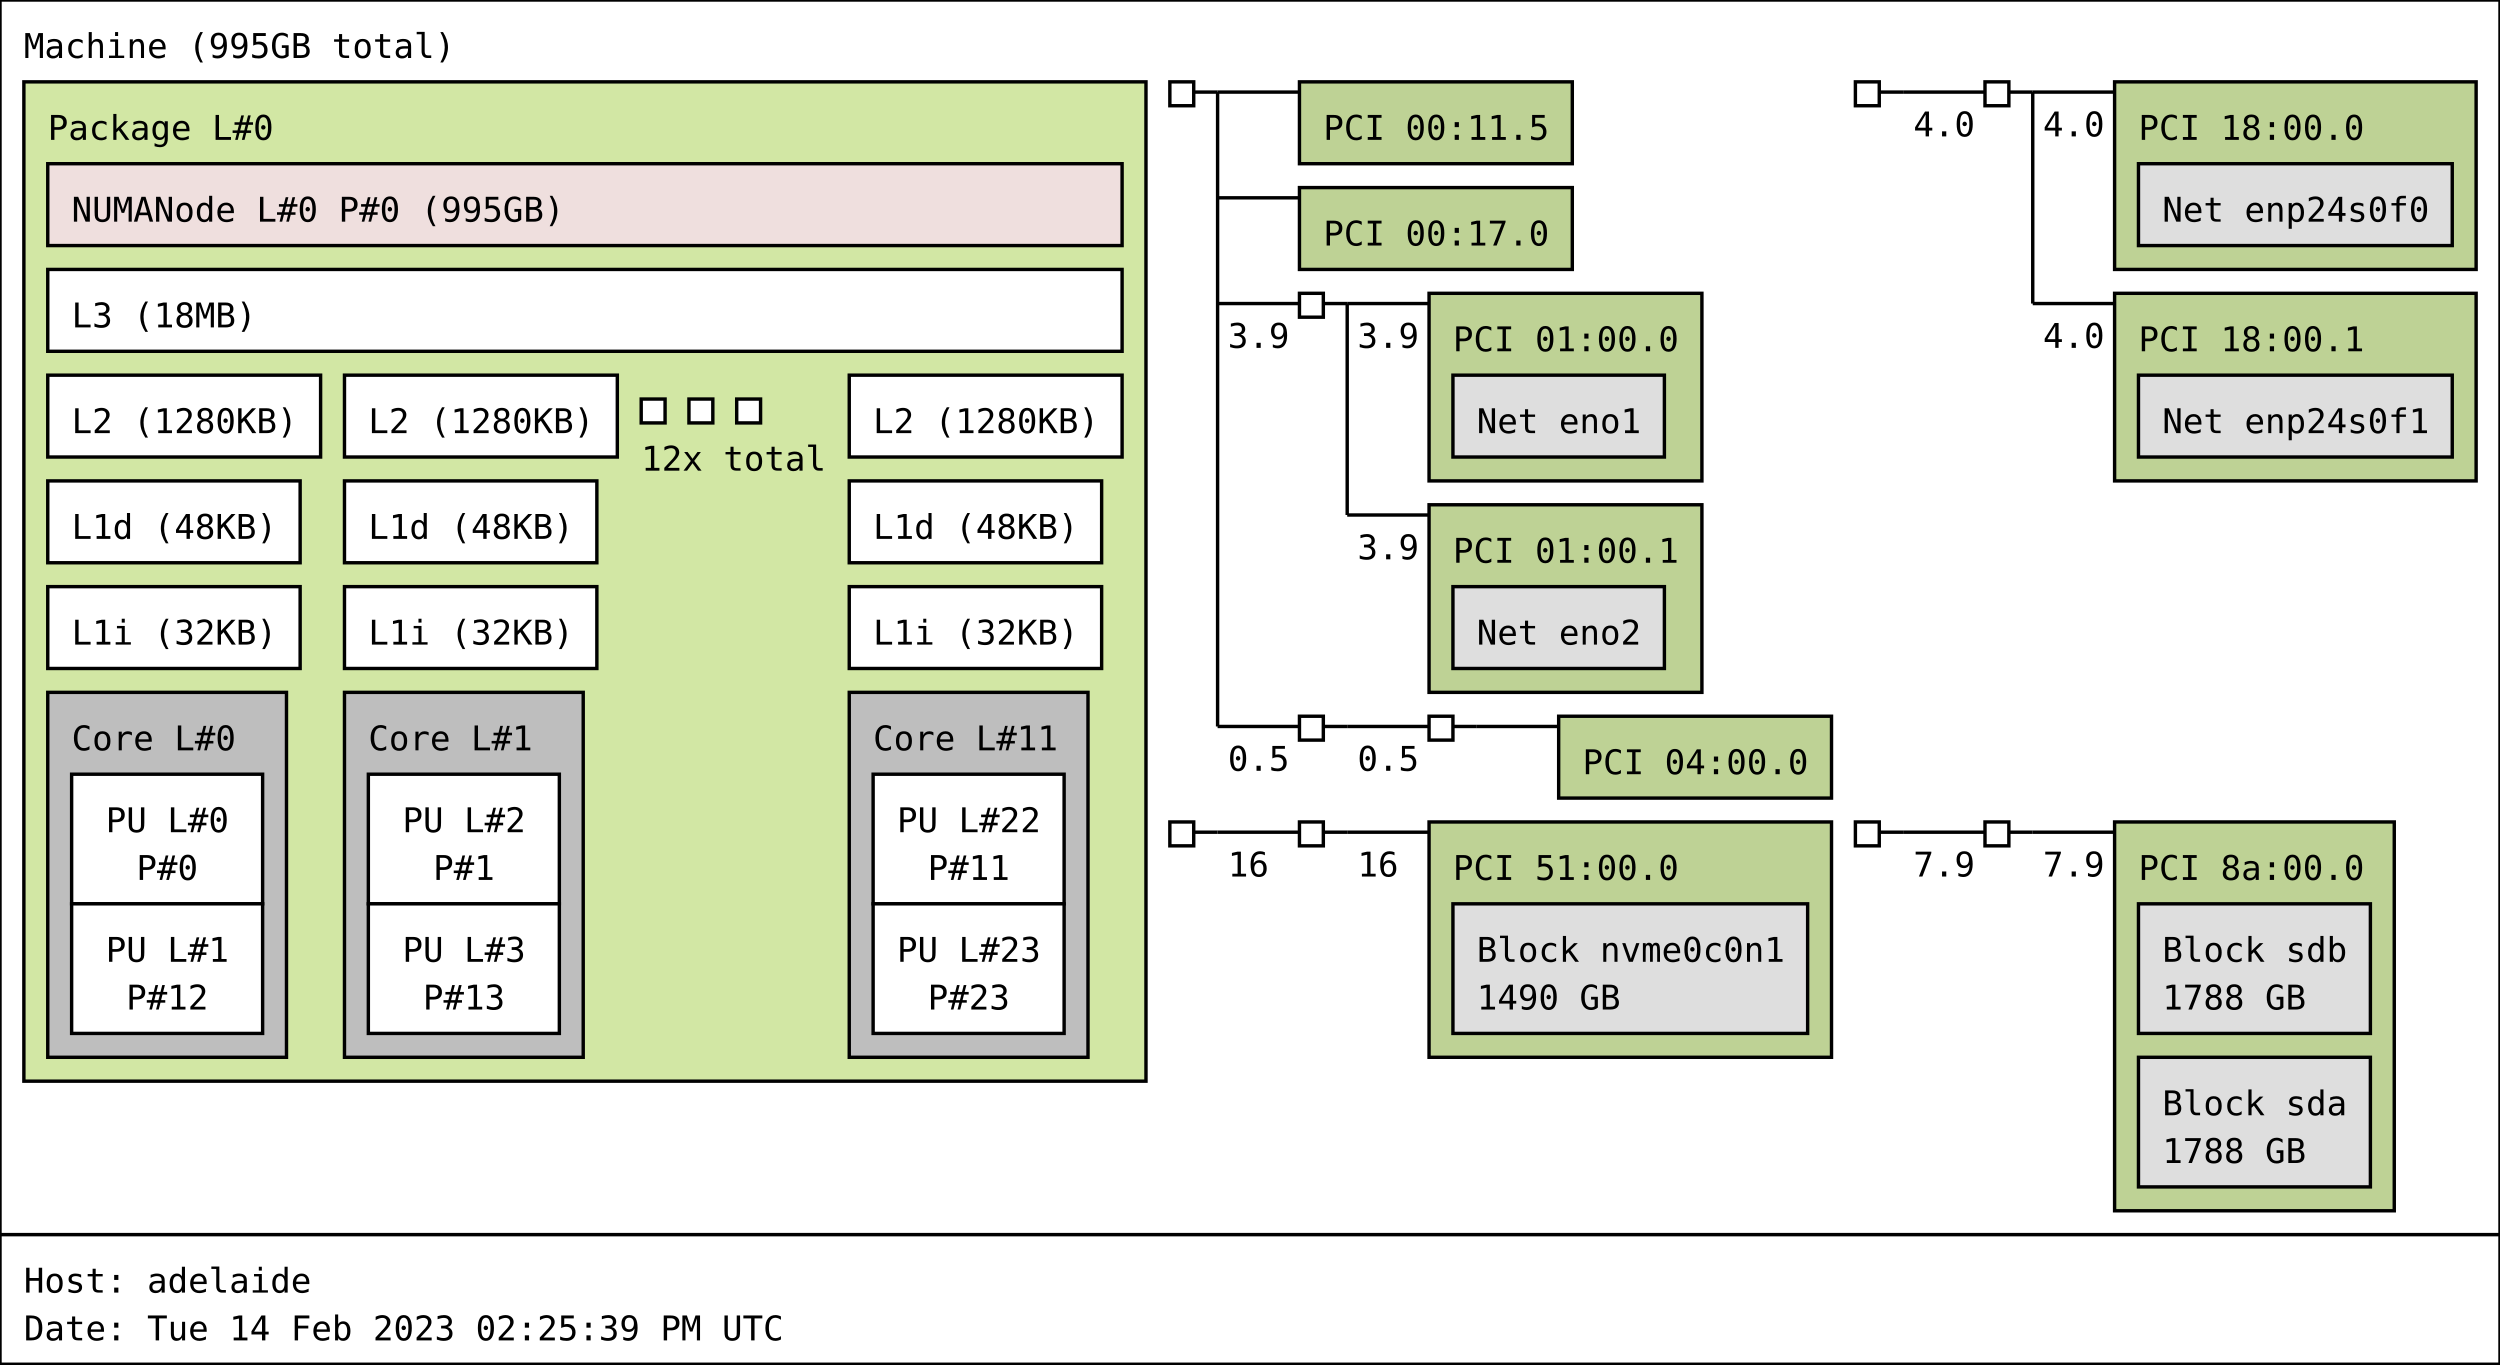
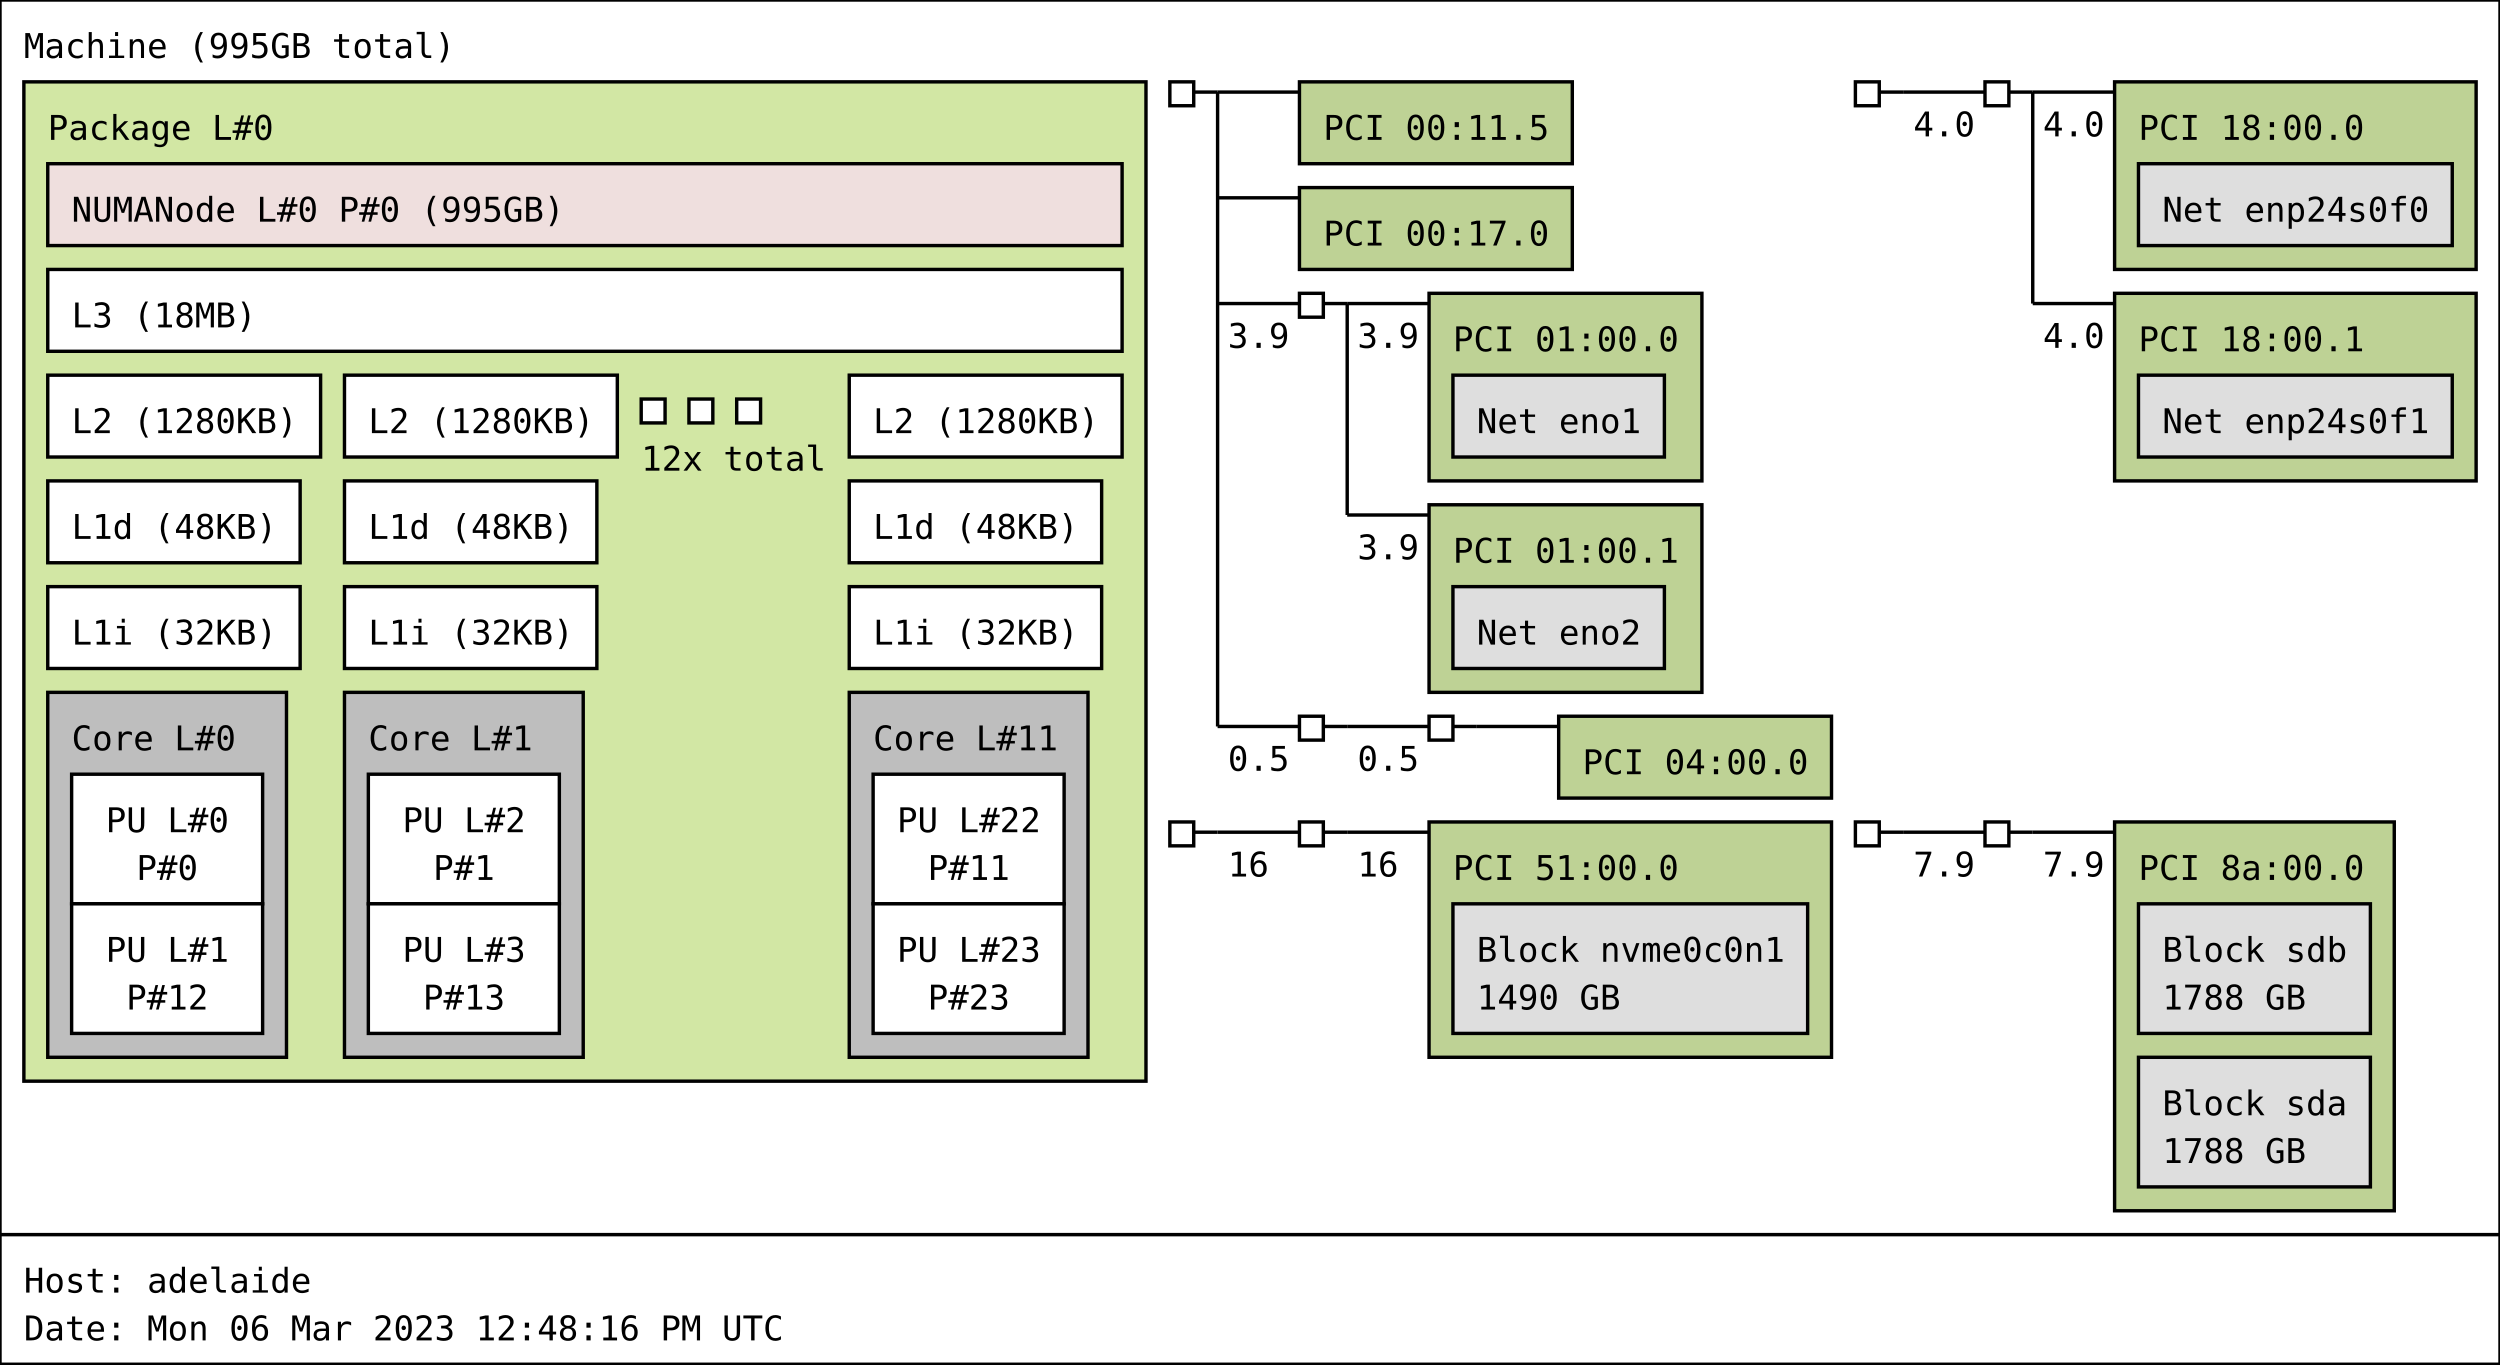
<svg xmlns="http://www.w3.org/2000/svg" width="733px" height="400px" viewBox="0 0 733px 400px" version="1.1">
  <rect id="Machine_0_rect" class="Machine" x="0" y="0" width="733" height="362" fill="rgb(255,255,255)" stroke="rgb(0,0,0)" stroke-width="1" />
  <text id="Machine_0_text" class="Machine" font-family="Monospace" x="7" y="17" fill="rgb(0,0,0)" font-size="10px">Machine (995GB total)</text>
  <rect id="Package_0_rect" class="Package" x="7" y="24" width="329" height="293" fill="rgb(210,231,164)" stroke="rgb(0,0,0)" stroke-width="1" />
  <text id="Package_0_text" class="Package" font-family="Monospace" x="14" y="41" fill="rgb(0,0,0)" font-size="10px">Package L#0</text>
  <rect id="L3_0_rect" class="L3" x="14" y="79" width="315" height="24" fill="rgb(255,255,255)" stroke="rgb(0,0,0)" stroke-width="1" />
  <text id="L3_0_text" class="L3" font-family="Monospace" x="21" y="96" fill="rgb(0,0,0)" font-size="10px">L3 (18MB)</text>
  <rect id="L2_0_rect" class="L2" x="14" y="110" width="80" height="24" fill="rgb(255,255,255)" stroke="rgb(0,0,0)" stroke-width="1" />
  <text id="L2_0_text" class="L2" font-family="Monospace" x="21" y="127" fill="rgb(0,0,0)" font-size="10px">L2 (1280KB)</text>
  <rect id="L1d_0_rect" class="L1d" x="14" y="141" width="74" height="24" fill="rgb(255,255,255)" stroke="rgb(0,0,0)" stroke-width="1" />
  <text id="L1d_0_text" class="L1d" font-family="Monospace" x="21" y="158" fill="rgb(0,0,0)" font-size="10px">L1d (48KB)</text>
  <rect id="L1i_0_rect" class="L1i" x="14" y="172" width="74" height="24" fill="rgb(255,255,255)" stroke="rgb(0,0,0)" stroke-width="1" />
  <text id="L1i_0_text" class="L1i" font-family="Monospace" x="21" y="189" fill="rgb(0,0,0)" font-size="10px">L1i (32KB)</text>
  <rect id="Core_0_rect" class="Core" x="14" y="203" width="70" height="107" fill="rgb(190,190,190)" stroke="rgb(0,0,0)" stroke-width="1" />
  <text id="Core_0_text" class="Core" font-family="Monospace" x="21" y="220" fill="rgb(0,0,0)" font-size="10px">Core L#0</text>
  <rect id="PU_0_rect" class="PU" x="21" y="227" width="56" height="38" fill="rgb(255,255,255)" stroke="rgb(0,0,0)" stroke-width="1" />
  <text id="PU_0_text" class="PU" font-family="Monospace" x="31" y="244" fill="rgb(0,0,0)" font-size="10px">PU L#0</text>
  <text id="PU_0_text_1" class="PU" font-family="Monospace" x="40" y="258" fill="rgb(0,0,0)" font-size="10px">P#0</text>
  <rect id="PU_1_rect" class="PU" x="21" y="265" width="56" height="38" fill="rgb(255,255,255)" stroke="rgb(0,0,0)" stroke-width="1" />
  <text id="PU_1_text" class="PU" font-family="Monospace" x="31" y="282" fill="rgb(0,0,0)" font-size="10px">PU L#1</text>
  <text id="PU_1_text_1" class="PU" font-family="Monospace" x="37" y="296" fill="rgb(0,0,0)" font-size="10px">P#12</text>
  <rect id="L2_1_rect" class="L2" x="101" y="110" width="80" height="24" fill="rgb(255,255,255)" stroke="rgb(0,0,0)" stroke-width="1" />
  <text id="L2_1_text" class="L2" font-family="Monospace" x="108" y="127" fill="rgb(0,0,0)" font-size="10px">L2 (1280KB)</text>
  <rect id="L1d_1_rect" class="L1d" x="101" y="141" width="74" height="24" fill="rgb(255,255,255)" stroke="rgb(0,0,0)" stroke-width="1" />
  <text id="L1d_1_text" class="L1d" font-family="Monospace" x="108" y="158" fill="rgb(0,0,0)" font-size="10px">L1d (48KB)</text>
  <rect id="L1i_1_rect" class="L1i" x="101" y="172" width="74" height="24" fill="rgb(255,255,255)" stroke="rgb(0,0,0)" stroke-width="1" />
  <text id="L1i_1_text" class="L1i" font-family="Monospace" x="108" y="189" fill="rgb(0,0,0)" font-size="10px">L1i (32KB)</text>
  <rect id="Core_1_rect" class="Core" x="101" y="203" width="70" height="107" fill="rgb(190,190,190)" stroke="rgb(0,0,0)" stroke-width="1" />
  <text id="Core_1_text" class="Core" font-family="Monospace" x="108" y="220" fill="rgb(0,0,0)" font-size="10px">Core L#1</text>
  <rect id="PU_2_rect" class="PU" x="108" y="227" width="56" height="38" fill="rgb(255,255,255)" stroke="rgb(0,0,0)" stroke-width="1" />
  <text id="PU_2_text" class="PU" font-family="Monospace" x="118" y="244" fill="rgb(0,0,0)" font-size="10px">PU L#2</text>
  <text id="PU_2_text_1" class="PU" font-family="Monospace" x="127" y="258" fill="rgb(0,0,0)" font-size="10px">P#1</text>
  <rect id="PU_3_rect" class="PU" x="108" y="265" width="56" height="38" fill="rgb(255,255,255)" stroke="rgb(0,0,0)" stroke-width="1" />
  <text id="PU_3_text" class="PU" font-family="Monospace" x="118" y="282" fill="rgb(0,0,0)" font-size="10px">PU L#3</text>
  <text id="PU_3_text_1" class="PU" font-family="Monospace" x="124" y="296" fill="rgb(0,0,0)" font-size="10px">P#13</text>
  <rect id="L2_2_rect" class="L2" x="188" y="117" width="7" height="7" fill="rgb(255,255,255)" stroke="rgb(0,0,0)" stroke-width="1" />
  <rect id="L2_2_rect" class="L2" x="202" y="117" width="7" height="7" fill="rgb(255,255,255)" stroke="rgb(0,0,0)" stroke-width="1" />
  <rect id="L2_2_rect" class="L2" x="216" y="117" width="7" height="7" fill="rgb(255,255,255)" stroke="rgb(0,0,0)" stroke-width="1" />
  <text id="L2_2_text" class="L2" font-family="Monospace" x="188" y="138" fill="rgb(0,0,0)" font-size="10px">12x total</text>
  <rect id="L2_11_rect" class="L2" x="249" y="110" width="80" height="24" fill="rgb(255,255,255)" stroke="rgb(0,0,0)" stroke-width="1" />
  <text id="L2_11_text" class="L2" font-family="Monospace" x="256" y="127" fill="rgb(0,0,0)" font-size="10px">L2 (1280KB)</text>
  <rect id="L1d_11_rect" class="L1d" x="249" y="141" width="74" height="24" fill="rgb(255,255,255)" stroke="rgb(0,0,0)" stroke-width="1" />
  <text id="L1d_11_text" class="L1d" font-family="Monospace" x="256" y="158" fill="rgb(0,0,0)" font-size="10px">L1d (48KB)</text>
  <rect id="L1i_11_rect" class="L1i" x="249" y="172" width="74" height="24" fill="rgb(255,255,255)" stroke="rgb(0,0,0)" stroke-width="1" />
  <text id="L1i_11_text" class="L1i" font-family="Monospace" x="256" y="189" fill="rgb(0,0,0)" font-size="10px">L1i (32KB)</text>
  <rect id="Core_11_rect" class="Core" x="249" y="203" width="70" height="107" fill="rgb(190,190,190)" stroke="rgb(0,0,0)" stroke-width="1" />
  <text id="Core_11_text" class="Core" font-family="Monospace" x="256" y="220" fill="rgb(0,0,0)" font-size="10px">Core L#11</text>
  <rect id="PU_22_rect" class="PU" x="256" y="227" width="56" height="38" fill="rgb(255,255,255)" stroke="rgb(0,0,0)" stroke-width="1" />
  <text id="PU_22_text" class="PU" font-family="Monospace" x="263" y="244" fill="rgb(0,0,0)" font-size="10px">PU L#22</text>
  <text id="PU_22_text_1" class="PU" font-family="Monospace" x="272" y="258" fill="rgb(0,0,0)" font-size="10px">P#11</text>
  <rect id="PU_23_rect" class="PU" x="256" y="265" width="56" height="38" fill="rgb(255,255,255)" stroke="rgb(0,0,0)" stroke-width="1" />
  <text id="PU_23_text" class="PU" font-family="Monospace" x="263" y="282" fill="rgb(0,0,0)" font-size="10px">PU L#23</text>
  <text id="PU_23_text_1" class="PU" font-family="Monospace" x="272" y="296" fill="rgb(0,0,0)" font-size="10px">P#23</text>
  <rect id="NUMANode_0_rect" class="NUMANode" x="14" y="48" width="315" height="24" fill="rgb(239,223,222)" stroke="rgb(0,0,0)" stroke-width="1" />
  <text id="NUMANode_0_text" class="NUMANode" font-family="Monospace" x="21" y="65" fill="rgb(0,0,0)" font-size="10px">NUMANode L#0 P#0 (995GB)</text>
  <rect id="HostBridge_0_rect" class="HostBridge" x="343" y="24" width="7" height="7" fill="rgb(255,255,255)" stroke="rgb(0,0,0)" stroke-width="1" />
  <line id="HostBridge_0_line" class="HostBridge" x1="350" y1="27" x2="357" y2="27" stroke="rgb(0,0,0)" stroke-width="1" />
  <line id="HostBridge_0_line_2" class="HostBridge" x1="357" y1="27" x2="381" y2="27" stroke="rgb(0,0,0)" stroke-width="1" />
  <line id="HostBridge_0_line_3" class="HostBridge" x1="357" y1="58" x2="381" y2="58" stroke="rgb(0,0,0)" stroke-width="1" />
  <line id="HostBridge_0_line_4" class="HostBridge" x1="357" y1="89" x2="381" y2="89" stroke="rgb(0,0,0)" stroke-width="1" />
  <text id="HostBridge_0_text_4" class="HostBridge" font-family="Monospace" x="360" y="102" fill="rgb(0,0,0)" font-size="10px">3.9</text>
  <line id="HostBridge_0_line_5" class="HostBridge" x1="357" y1="213" x2="381" y2="213" stroke="rgb(0,0,0)" stroke-width="1" />
  <text id="HostBridge_0_text_5" class="HostBridge" font-family="Monospace" x="360" y="226" fill="rgb(0,0,0)" font-size="10px">0.5</text>
  <line id="HostBridge_0_line_1" class="HostBridge" x1="357" y1="27" x2="357" y2="213" stroke="rgb(0,0,0)" stroke-width="1" />
  <rect id="PCI_0_rect" class="PCI" x="381" y="24" width="80" height="24" fill="rgb(190,210,149)" stroke="rgb(0,0,0)" stroke-width="1" />
  <text id="PCI_0_text" class="PCI" font-family="Monospace" x="388" y="41" fill="rgb(0,0,0)" font-size="10px">PCI 00:11.5</text>
  <rect id="PCI_1_rect" class="PCI" x="381" y="55" width="80" height="24" fill="rgb(190,210,149)" stroke="rgb(0,0,0)" stroke-width="1" />
  <text id="PCI_1_text" class="PCI" font-family="Monospace" x="388" y="72" fill="rgb(0,0,0)" font-size="10px">PCI 00:17.0</text>
  <rect id="PCIBridge_1_rect" class="PCIBridge" x="381" y="86" width="7" height="7" fill="rgb(255,255,255)" stroke="rgb(0,0,0)" stroke-width="1" />
  <line id="PCIBridge_1_line" class="PCIBridge" x1="388" y1="89" x2="395" y2="89" stroke="rgb(0,0,0)" stroke-width="1" />
  <line id="PCIBridge_1_line_2" class="PCIBridge" x1="395" y1="89" x2="419" y2="89" stroke="rgb(0,0,0)" stroke-width="1" />
  <text id="PCIBridge_1_text_2" class="PCIBridge" font-family="Monospace" x="398" y="102" fill="rgb(0,0,0)" font-size="10px">3.9</text>
  <line id="PCIBridge_1_line_3" class="PCIBridge" x1="395" y1="151" x2="419" y2="151" stroke="rgb(0,0,0)" stroke-width="1" />
  <text id="PCIBridge_1_text_3" class="PCIBridge" font-family="Monospace" x="398" y="164" fill="rgb(0,0,0)" font-size="10px">3.9</text>
  <line id="PCIBridge_1_line_1" class="PCIBridge" x1="395" y1="89" x2="395" y2="151" stroke="rgb(0,0,0)" stroke-width="1" />
  <rect id="PCI_2_rect" class="PCI" x="419" y="86" width="80" height="55" fill="rgb(190,210,149)" stroke="rgb(0,0,0)" stroke-width="1" />
  <text id="PCI_2_text" class="PCI" font-family="Monospace" x="426" y="103" fill="rgb(0,0,0)" font-size="10px">PCI 01:00.0</text>
  <rect id="Net_0_rect" class="Net" x="426" y="110" width="62" height="24" fill="rgb(222,222,222)" stroke="rgb(0,0,0)" stroke-width="1" />
  <text id="Net_0_text" class="Net" font-family="Monospace" x="433" y="127" fill="rgb(0,0,0)" font-size="10px">Net eno1</text>
  <rect id="PCI_3_rect" class="PCI" x="419" y="148" width="80" height="55" fill="rgb(190,210,149)" stroke="rgb(0,0,0)" stroke-width="1" />
  <text id="PCI_3_text" class="PCI" font-family="Monospace" x="426" y="165" fill="rgb(0,0,0)" font-size="10px">PCI 01:00.1</text>
  <rect id="Net_1_rect" class="Net" x="426" y="172" width="62" height="24" fill="rgb(222,222,222)" stroke="rgb(0,0,0)" stroke-width="1" />
  <text id="Net_1_text" class="Net" font-family="Monospace" x="433" y="189" fill="rgb(0,0,0)" font-size="10px">Net eno2</text>
  <rect id="PCIBridge_2_rect" class="PCIBridge" x="381" y="210" width="7" height="7" fill="rgb(255,255,255)" stroke="rgb(0,0,0)" stroke-width="1" />
  <line id="PCIBridge_2_line" class="PCIBridge" x1="388" y1="213" x2="395" y2="213" stroke="rgb(0,0,0)" stroke-width="1" />
  <line id="PCIBridge_2_line_2" class="PCIBridge" x1="395" y1="213" x2="419" y2="213" stroke="rgb(0,0,0)" stroke-width="1" />
  <text id="PCIBridge_2_text_2" class="PCIBridge" font-family="Monospace" x="398" y="226" fill="rgb(0,0,0)" font-size="10px">0.5</text>
  <line id="PCIBridge_2_line_1" class="PCIBridge" x1="395" y1="213" x2="395" y2="213" stroke="rgb(0,0,0)" stroke-width="1" />
  <rect id="PCIBridge_3_rect" class="PCIBridge" x="419" y="210" width="7" height="7" fill="rgb(255,255,255)" stroke="rgb(0,0,0)" stroke-width="1" />
  <line id="PCIBridge_3_line" class="PCIBridge" x1="426" y1="213" x2="433" y2="213" stroke="rgb(0,0,0)" stroke-width="1" />
  <line id="PCIBridge_3_line_2" class="PCIBridge" x1="433" y1="213" x2="457" y2="213" stroke="rgb(0,0,0)" stroke-width="1" />
  <line id="PCIBridge_3_line_1" class="PCIBridge" x1="433" y1="213" x2="433" y2="213" stroke="rgb(0,0,0)" stroke-width="1" />
  <rect id="PCI_4_rect" class="PCI" x="457" y="210" width="80" height="24" fill="rgb(190,210,149)" stroke="rgb(0,0,0)" stroke-width="1" />
  <text id="PCI_4_text" class="PCI" font-family="Monospace" x="464" y="227" fill="rgb(0,0,0)" font-size="10px">PCI 04:00.0</text>
  <rect id="HostBridge_4_rect" class="HostBridge" x="544" y="24" width="7" height="7" fill="rgb(255,255,255)" stroke="rgb(0,0,0)" stroke-width="1" />
  <line id="HostBridge_4_line" class="HostBridge" x1="551" y1="27" x2="558" y2="27" stroke="rgb(0,0,0)" stroke-width="1" />
  <line id="HostBridge_4_line_2" class="HostBridge" x1="558" y1="27" x2="582" y2="27" stroke="rgb(0,0,0)" stroke-width="1" />
  <text id="HostBridge_4_text_2" class="HostBridge" font-family="Monospace" x="561" y="40" fill="rgb(0,0,0)" font-size="10px">4.0</text>
  <line id="HostBridge_4_line_1" class="HostBridge" x1="558" y1="27" x2="558" y2="27" stroke="rgb(0,0,0)" stroke-width="1" />
  <rect id="PCIBridge_5_rect" class="PCIBridge" x="582" y="24" width="7" height="7" fill="rgb(255,255,255)" stroke="rgb(0,0,0)" stroke-width="1" />
  <line id="PCIBridge_5_line" class="PCIBridge" x1="589" y1="27" x2="596" y2="27" stroke="rgb(0,0,0)" stroke-width="1" />
  <line id="PCIBridge_5_line_2" class="PCIBridge" x1="596" y1="27" x2="620" y2="27" stroke="rgb(0,0,0)" stroke-width="1" />
  <text id="PCIBridge_5_text_2" class="PCIBridge" font-family="Monospace" x="599" y="40" fill="rgb(0,0,0)" font-size="10px">4.0</text>
  <line id="PCIBridge_5_line_3" class="PCIBridge" x1="596" y1="89" x2="620" y2="89" stroke="rgb(0,0,0)" stroke-width="1" />
  <text id="PCIBridge_5_text_3" class="PCIBridge" font-family="Monospace" x="599" y="102" fill="rgb(0,0,0)" font-size="10px">4.0</text>
  <line id="PCIBridge_5_line_1" class="PCIBridge" x1="596" y1="27" x2="596" y2="89" stroke="rgb(0,0,0)" stroke-width="1" />
  <rect id="PCI_5_rect" class="PCI" x="620" y="24" width="106" height="55" fill="rgb(190,210,149)" stroke="rgb(0,0,0)" stroke-width="1" />
  <text id="PCI_5_text" class="PCI" font-family="Monospace" x="627" y="41" fill="rgb(0,0,0)" font-size="10px">PCI 18:00.0</text>
  <rect id="Net_2_rect" class="Net" x="627" y="48" width="92" height="24" fill="rgb(222,222,222)" stroke="rgb(0,0,0)" stroke-width="1" />
  <text id="Net_2_text" class="Net" font-family="Monospace" x="634" y="65" fill="rgb(0,0,0)" font-size="10px">Net enp24s0f0</text>
  <rect id="PCI_6_rect" class="PCI" x="620" y="86" width="106" height="55" fill="rgb(190,210,149)" stroke="rgb(0,0,0)" stroke-width="1" />
  <text id="PCI_6_text" class="PCI" font-family="Monospace" x="627" y="103" fill="rgb(0,0,0)" font-size="10px">PCI 18:00.1</text>
  <rect id="Net_3_rect" class="Net" x="627" y="110" width="92" height="24" fill="rgb(222,222,222)" stroke="rgb(0,0,0)" stroke-width="1" />
  <text id="Net_3_text" class="Net" font-family="Monospace" x="634" y="127" fill="rgb(0,0,0)" font-size="10px">Net enp24s0f1</text>
  <rect id="HostBridge_6_rect" class="HostBridge" x="343" y="241" width="7" height="7" fill="rgb(255,255,255)" stroke="rgb(0,0,0)" stroke-width="1" />
  <line id="HostBridge_6_line" class="HostBridge" x1="350" y1="244" x2="357" y2="244" stroke="rgb(0,0,0)" stroke-width="1" />
  <line id="HostBridge_6_line_2" class="HostBridge" x1="357" y1="244" x2="381" y2="244" stroke="rgb(0,0,0)" stroke-width="1" />
  <text id="HostBridge_6_text_2" class="HostBridge" font-family="Monospace" x="360" y="257" fill="rgb(0,0,0)" font-size="10px">16</text>
  <line id="HostBridge_6_line_1" class="HostBridge" x1="357" y1="244" x2="357" y2="244" stroke="rgb(0,0,0)" stroke-width="1" />
  <rect id="PCIBridge_7_rect" class="PCIBridge" x="381" y="241" width="7" height="7" fill="rgb(255,255,255)" stroke="rgb(0,0,0)" stroke-width="1" />
  <line id="PCIBridge_7_line" class="PCIBridge" x1="388" y1="244" x2="395" y2="244" stroke="rgb(0,0,0)" stroke-width="1" />
  <line id="PCIBridge_7_line_2" class="PCIBridge" x1="395" y1="244" x2="419" y2="244" stroke="rgb(0,0,0)" stroke-width="1" />
  <text id="PCIBridge_7_text_2" class="PCIBridge" font-family="Monospace" x="398" y="257" fill="rgb(0,0,0)" font-size="10px">16</text>
  <line id="PCIBridge_7_line_1" class="PCIBridge" x1="395" y1="244" x2="395" y2="244" stroke="rgb(0,0,0)" stroke-width="1" />
  <rect id="PCI_7_rect" class="PCI" x="419" y="241" width="118" height="69" fill="rgb(190,210,149)" stroke="rgb(0,0,0)" stroke-width="1" />
  <text id="PCI_7_text" class="PCI" font-family="Monospace" x="426" y="258" fill="rgb(0,0,0)" font-size="10px">PCI 51:00.0</text>
  <rect id="Block_4_rect" class="Block" x="426" y="265" width="104" height="38" fill="rgb(222,222,222)" stroke="rgb(0,0,0)" stroke-width="1" />
  <text id="Block_4_text" class="Block" font-family="Monospace" x="433" y="282" fill="rgb(0,0,0)" font-size="10px">Block nvme0c0n1</text>
  <text id="Block_4_text_1" class="Block" font-family="Monospace" x="433" y="296" fill="rgb(0,0,0)" font-size="10px">1490 GB</text>
  <rect id="HostBridge_8_rect" class="HostBridge" x="544" y="241" width="7" height="7" fill="rgb(255,255,255)" stroke="rgb(0,0,0)" stroke-width="1" />
  <line id="HostBridge_8_line" class="HostBridge" x1="551" y1="244" x2="558" y2="244" stroke="rgb(0,0,0)" stroke-width="1" />
  <line id="HostBridge_8_line_2" class="HostBridge" x1="558" y1="244" x2="582" y2="244" stroke="rgb(0,0,0)" stroke-width="1" />
  <text id="HostBridge_8_text_2" class="HostBridge" font-family="Monospace" x="561" y="257" fill="rgb(0,0,0)" font-size="10px">7.9</text>
  <line id="HostBridge_8_line_1" class="HostBridge" x1="558" y1="244" x2="558" y2="244" stroke="rgb(0,0,0)" stroke-width="1" />
  <rect id="PCIBridge_9_rect" class="PCIBridge" x="582" y="241" width="7" height="7" fill="rgb(255,255,255)" stroke="rgb(0,0,0)" stroke-width="1" />
  <line id="PCIBridge_9_line" class="PCIBridge" x1="589" y1="244" x2="596" y2="244" stroke="rgb(0,0,0)" stroke-width="1" />
  <line id="PCIBridge_9_line_2" class="PCIBridge" x1="596" y1="244" x2="620" y2="244" stroke="rgb(0,0,0)" stroke-width="1" />
  <text id="PCIBridge_9_text_2" class="PCIBridge" font-family="Monospace" x="599" y="257" fill="rgb(0,0,0)" font-size="10px">7.9</text>
  <line id="PCIBridge_9_line_1" class="PCIBridge" x1="596" y1="244" x2="596" y2="244" stroke="rgb(0,0,0)" stroke-width="1" />
  <rect id="PCI_8_rect" class="PCI" x="620" y="241" width="82" height="114" fill="rgb(190,210,149)" stroke="rgb(0,0,0)" stroke-width="1" />
  <text id="PCI_8_text" class="PCI" font-family="Monospace" x="627" y="258" fill="rgb(0,0,0)" font-size="10px">PCI 8a:00.0</text>
  <rect id="Block_5_rect" class="Block" x="627" y="265" width="68" height="38" fill="rgb(222,222,222)" stroke="rgb(0,0,0)" stroke-width="1" />
  <text id="Block_5_text" class="Block" font-family="Monospace" x="634" y="282" fill="rgb(0,0,0)" font-size="10px">Block sdb</text>
  <text id="Block_5_text_1" class="Block" font-family="Monospace" x="634" y="296" fill="rgb(0,0,0)" font-size="10px">1788 GB</text>
  <rect id="Block_6_rect" class="Block" x="627" y="310" width="68" height="38" fill="rgb(222,222,222)" stroke="rgb(0,0,0)" stroke-width="1" />
  <text id="Block_6_text" class="Block" font-family="Monospace" x="634" y="327" fill="rgb(0,0,0)" font-size="10px">Block sda</text>
  <text id="Block_6_text_1" class="Block" font-family="Monospace" x="634" y="341" fill="rgb(0,0,0)" font-size="10px">1788 GB</text>
  <rect id="anon_rect" x="0" y="362" width="733" height="38" fill="rgb(255,255,255)" stroke="rgb(0,0,0)" stroke-width="1" />
  <text id="anon_text" font-family="Monospace" x="7" y="379" fill="rgb(0,0,0)" font-size="10px">Host: adelaide</text>
-   <text id="anon_text_1" font-family="Monospace" x="7" y="393" fill="rgb(0,0,0)" font-size="10px">Date: Tue 14 Feb 2023 02:25:39 PM UTC</text>
+   <text id="anon_text_1" font-family="Monospace" x="7" y="393" fill="rgb(0,0,0)" font-size="10px">Date: Mon 06 Mar 2023 12:48:16 PM UTC</text>
</svg>
